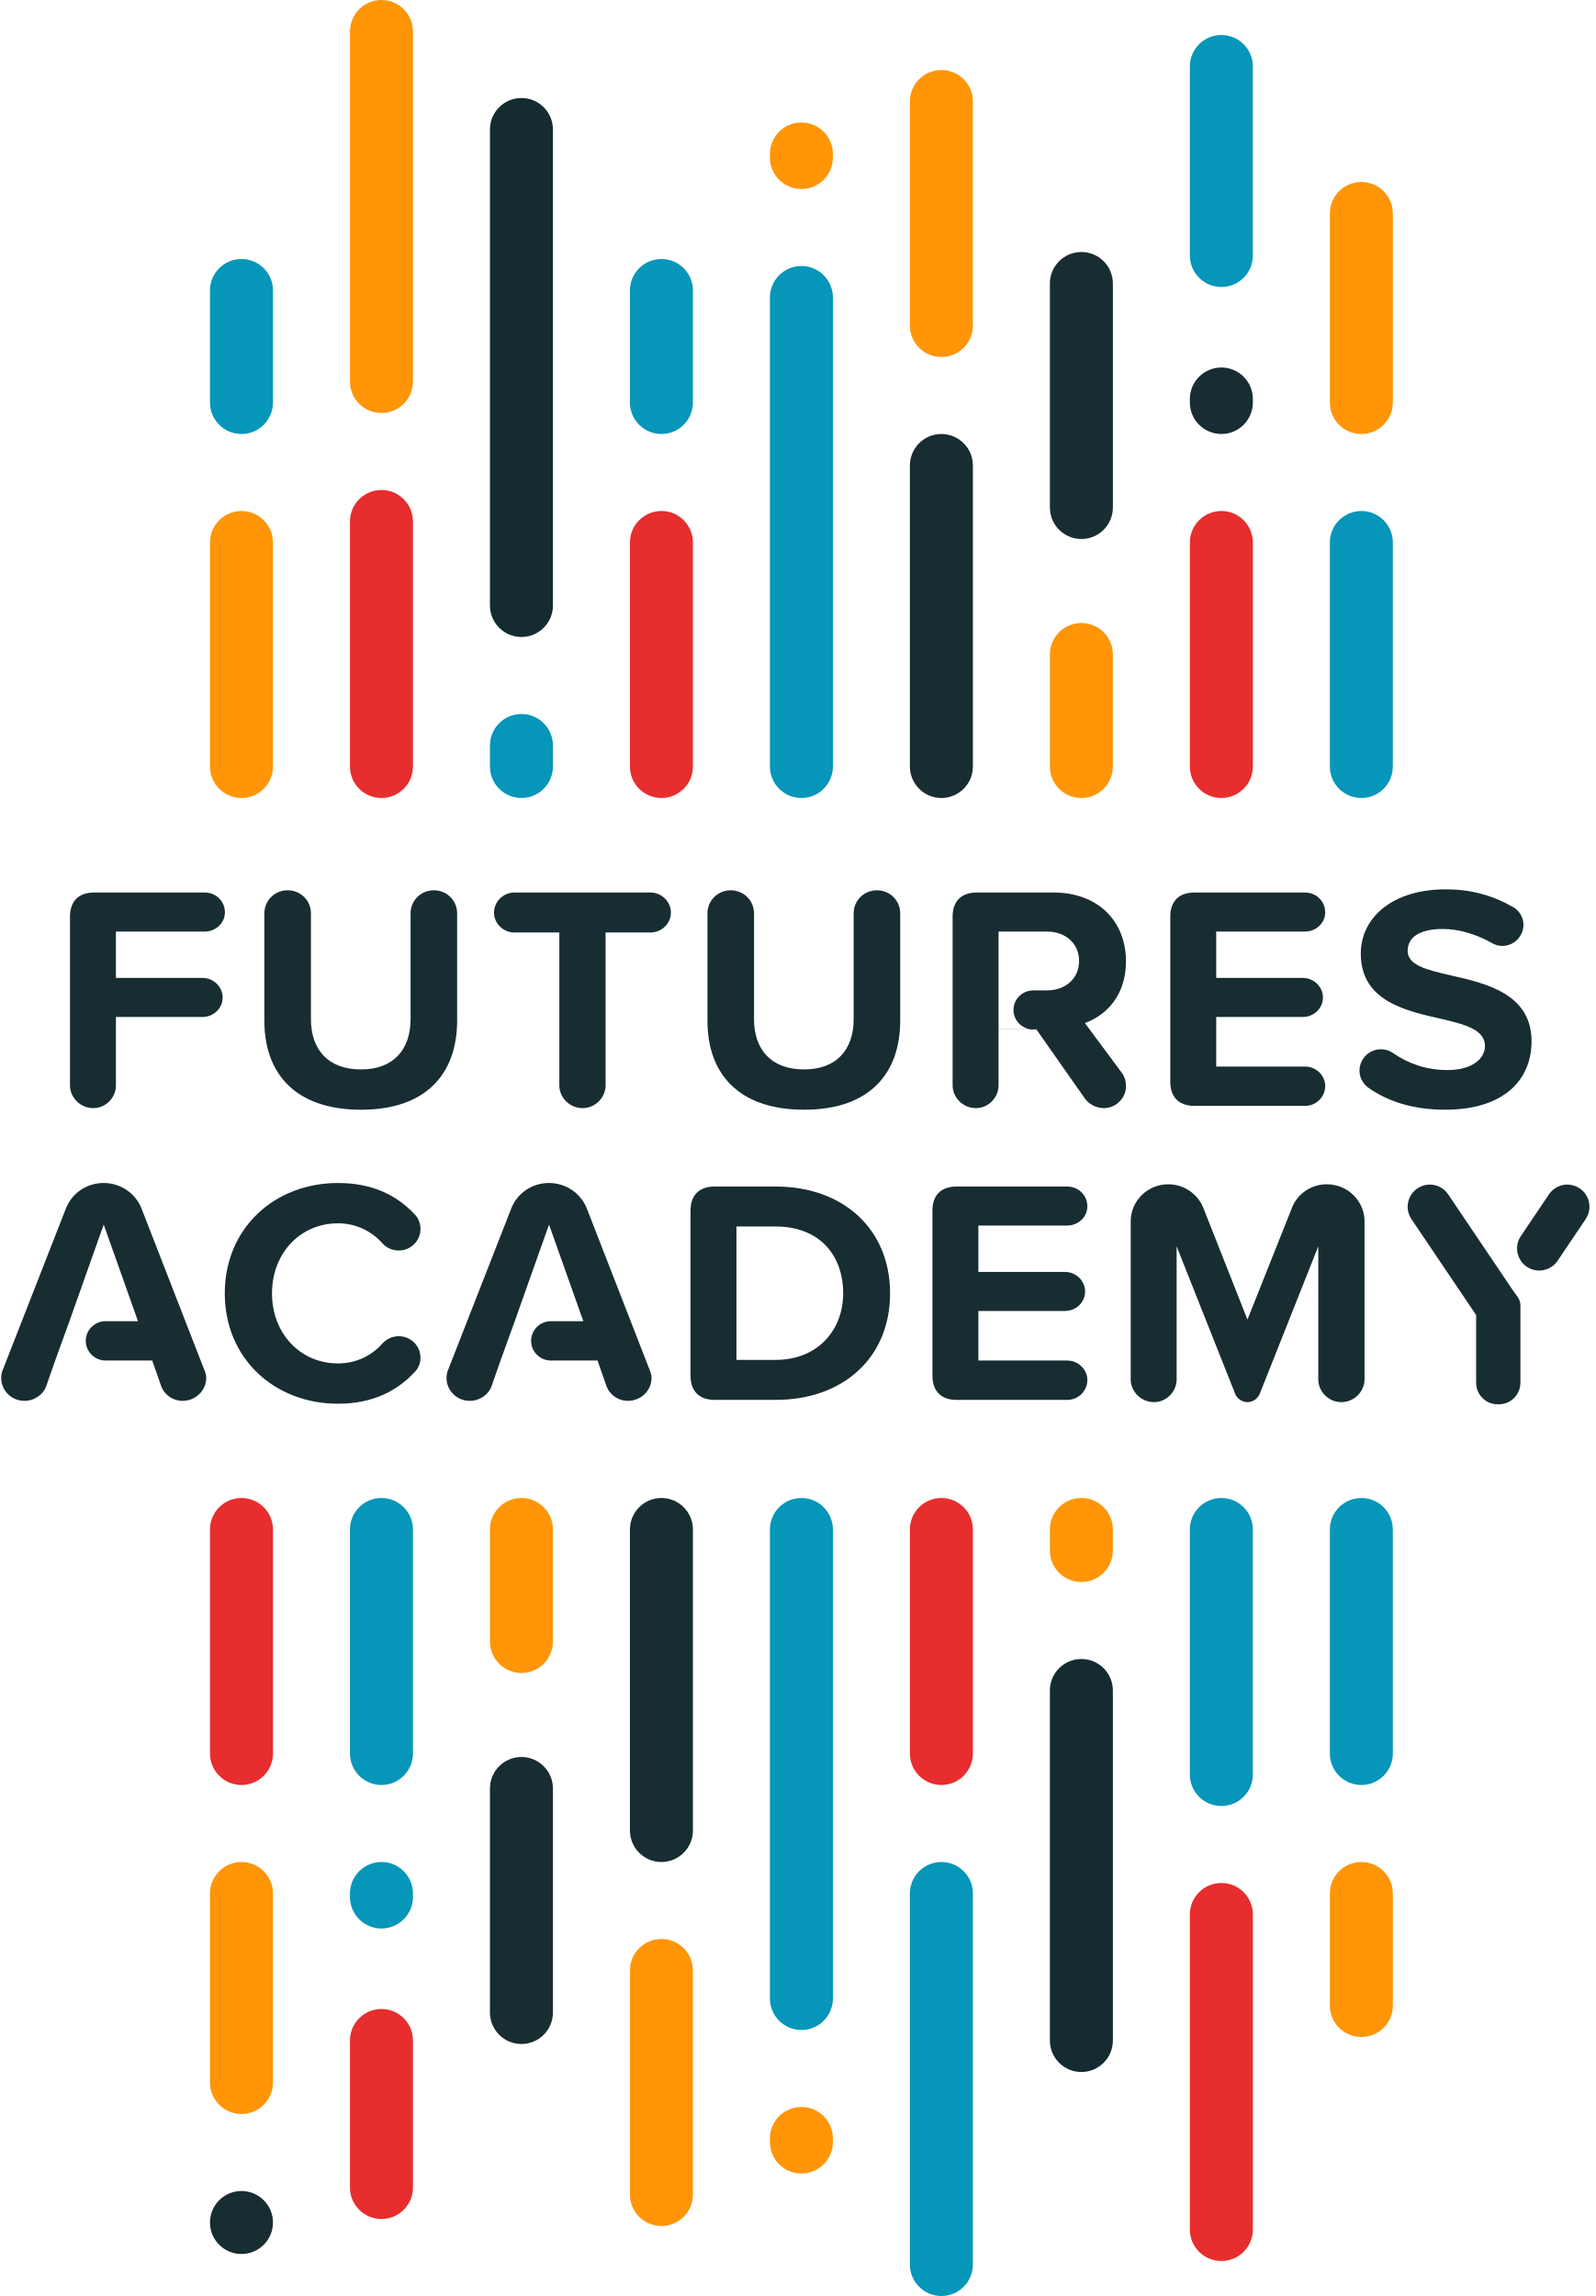
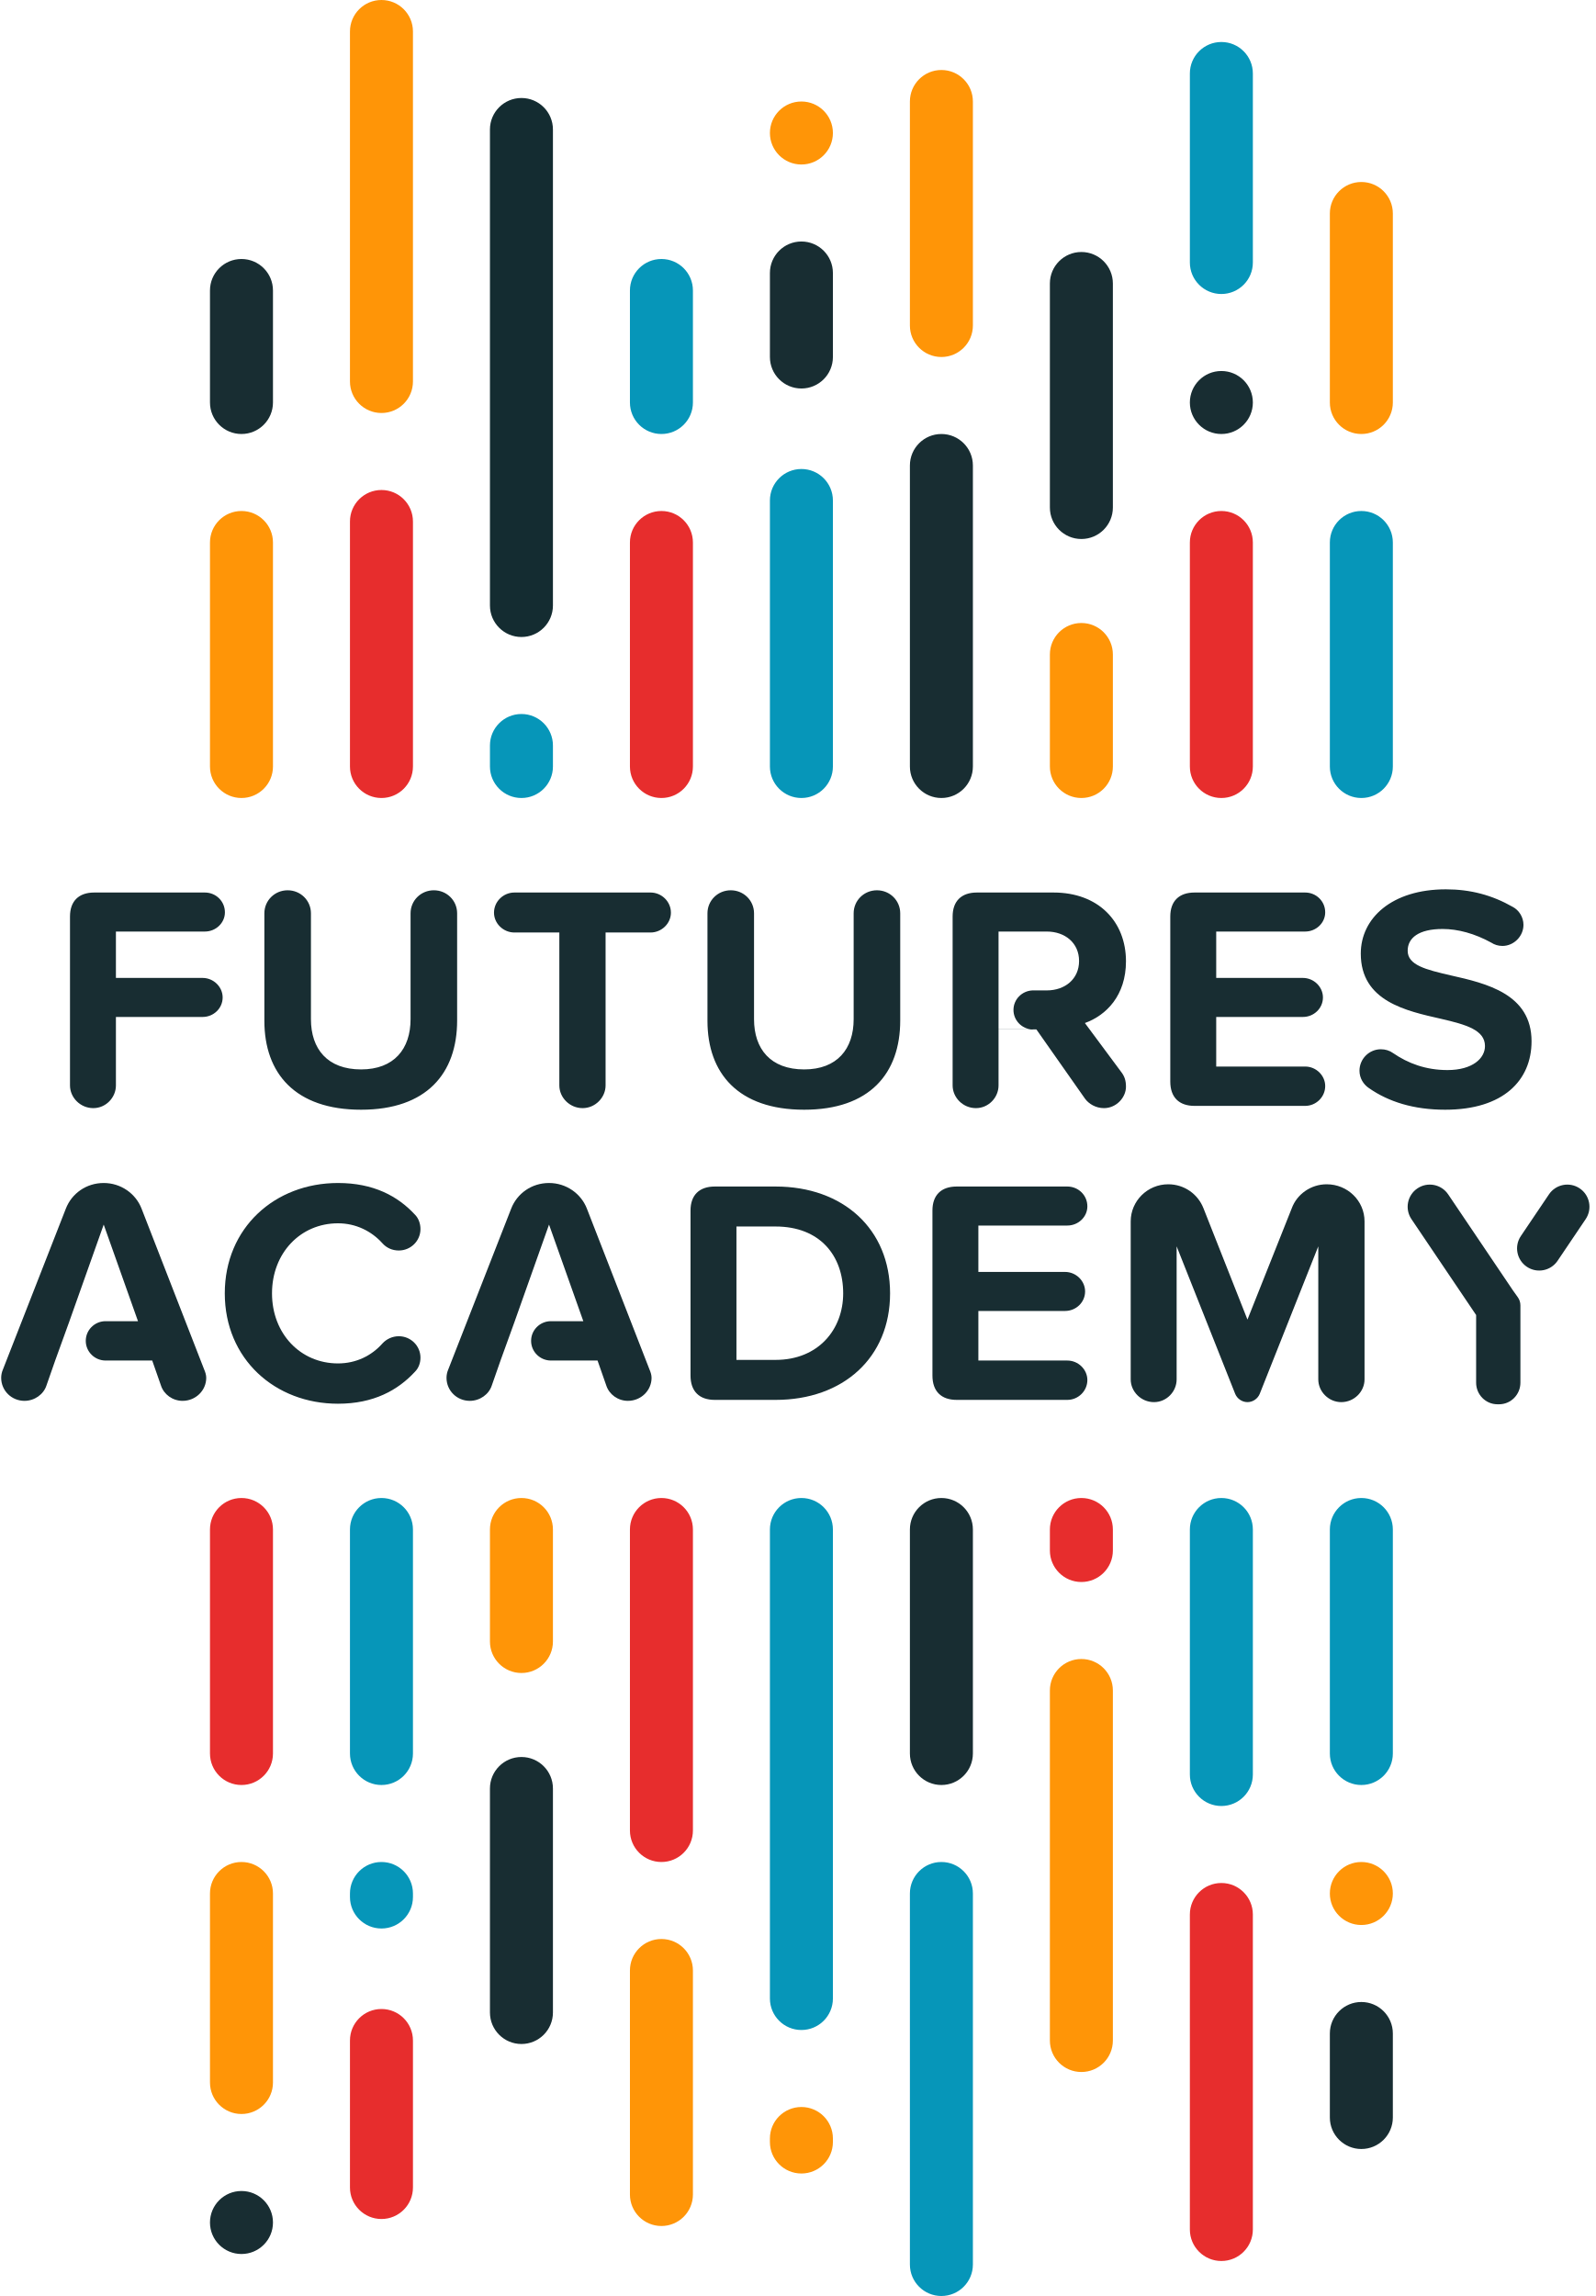
<svg xmlns="http://www.w3.org/2000/svg" width="228px" height="328px" viewBox="0 0 228 328" version="1.1">
  <defs />
  <g id="web5" stroke="none" stroke-width="1" fill="none" fill-rule="evenodd" transform="translate(-606, -58)">
    <g id="Logo_large" transform="translate(606, 58)">
-       <g id="Logotype" transform="translate(0, 127)" fill="#182D32">
+       <g id="FA-Logo" transform="translate(0, 127)" fill="#182D32">
        <g id="Academy" transform="translate(0, 42)">
          <path d="M9.92,19.742 L7.884,25.363 L15.097,25.363 C15.095,25.363 15.093,25.363 15.09,25.363 L7.885,25.363 L6.638,28.927 C6.222,30.207 4.928,31.121 3.495,31.121 C1.647,31.121 0.168,29.659 0.168,27.831 C0.168,27.419 0.261,27.008 0.4,26.688 L9.41,3.656 C10.242,1.508 12.321,0 14.817,0 C17.266,0 19.391,1.508 20.223,3.656 L29.188,26.688 C29.326,27.008 29.465,27.419 29.465,27.831 C29.465,29.659 27.94,31.121 26.092,31.121 C24.659,31.121 23.411,30.207 22.996,28.927 L21.748,25.363 L15.09,25.363 C13.523,25.359 12.254,24.101 12.254,22.551 C12.254,21.045 13.45,19.816 14.954,19.742 L19.715,19.742 L14.817,5.941 L9.918,19.742 L9.92,19.742 Z" id="Combined-Shape" />
          <path d="M73.546,19.742 L71.51,25.363 L78.723,25.363 C78.721,25.363 78.719,25.363 78.716,25.363 L71.511,25.363 L70.264,28.927 C69.848,30.207 68.554,31.121 67.121,31.121 C65.273,31.121 63.794,29.659 63.794,27.831 C63.794,27.419 63.887,27.008 64.025,26.688 L73.036,3.656 C73.868,1.508 75.947,0 78.442,0 C80.892,0 83.017,1.508 83.849,3.656 L92.813,26.688 C92.952,27.008 93.091,27.419 93.091,27.831 C93.091,29.659 91.566,31.121 89.717,31.121 C88.285,31.121 87.037,30.207 86.621,28.927 L85.374,25.363 L78.716,25.363 C77.149,25.359 75.88,24.101 75.88,22.551 C75.88,21.045 77.076,19.816 78.58,19.742 L83.341,19.742 L78.442,5.941 L73.544,19.742 L73.546,19.742 Z" id="Combined-Shape" />
          <path d="M217.042,19.125 C217.015,19.145 216.988,19.164 216.96,19.183 L203.346,28.366 C201.897,29.343 199.931,28.961 198.954,27.512 C197.977,26.063 198.359,24.097 199.808,23.12 L213.421,13.937 C213.439,13.925 213.457,13.913 213.475,13.902 L214.506,13.168 C214.845,12.927 215.25,12.798 215.666,12.798 L226.71,12.798 C228.414,12.798 229.796,14.164 229.796,15.849 L229.796,16.074 C229.796,17.759 228.414,19.125 226.71,19.125 L217.042,19.125 Z M209.298,7.488 C210.747,8.466 211.129,10.432 210.152,11.88 C209.175,13.329 207.208,13.711 205.76,12.734 L199.808,8.719 C198.359,7.742 197.977,5.776 198.954,4.327 C199.931,2.879 201.897,2.497 203.346,3.474 L209.298,7.488 Z" id="Combined-Shape" transform="translate(214.1041, 15.91968) rotate(-270) translate(-214.1041, -15.91968) " />
          <path d="M48.29,31.532 C39.279,31.532 32.116,25.134 32.116,15.766 C32.116,6.398 39.279,0 48.29,0 C53.372,0 56.838,1.874 59.287,4.524 C59.795,5.027 60.073,5.804 60.073,6.581 C60.073,8.271 58.686,9.642 56.977,9.642 C56.053,9.642 55.221,9.277 54.62,8.591 C53.095,6.901 50.877,5.758 48.29,5.758 C42.929,5.758 38.863,10.008 38.863,15.766 C38.863,21.524 42.929,25.774 48.29,25.774 C50.877,25.774 53.095,24.677 54.666,22.895 C55.221,22.301 56.053,21.89 56.977,21.89 C58.686,21.89 60.073,23.261 60.073,24.952 C60.073,25.728 59.795,26.46 59.287,26.962 C56.838,29.613 53.372,31.532 48.29,31.532 Z" id="Path" />
          <path d="M102.123,30.984 C99.905,30.984 98.657,29.75 98.657,27.511 L98.657,3.93 C98.657,1.737 99.905,0.503 102.123,0.503 L110.81,0.503 C120.468,0.503 127.168,6.581 127.168,15.766 C127.168,24.952 120.468,30.984 110.81,30.984 L102.123,30.984 Z M105.219,25.271 L110.81,25.271 C116.909,25.271 120.468,20.93 120.468,15.766 C120.468,10.374 117.141,6.215 110.81,6.215 L105.219,6.215 L105.219,25.271 Z" id="Combined-Shape" />
          <path d="M136.687,30.984 C134.469,30.984 133.221,29.75 133.221,27.511 L133.221,3.93 C133.221,1.737 134.469,0.503 136.687,0.503 L152.49,0.503 C154.061,0.503 155.355,1.737 155.355,3.336 C155.355,4.844 154.061,6.078 152.49,6.078 L139.783,6.078 L139.783,12.704 L152.167,12.704 C153.738,12.704 155.032,13.984 155.032,15.492 C155.032,17.046 153.738,18.28 152.167,18.28 L139.783,18.28 L139.783,25.363 L152.49,25.363 C154.061,25.363 155.355,26.642 155.355,28.151 C155.355,29.704 154.061,30.984 152.49,30.984 L136.687,30.984 Z" id="Path" />
          <path d="M191.629,31.304 C189.827,31.304 188.348,29.796 188.348,28.059 L188.348,9.048 L179.984,30.116 C179.707,30.801 179.014,31.304 178.228,31.304 C177.443,31.304 176.75,30.801 176.472,30.116 L168.109,9.048 L168.109,28.059 C168.109,29.796 166.676,31.304 164.874,31.304 C163.026,31.304 161.547,29.796 161.547,28.059 L161.547,5.484 C161.547,2.559 163.95,0.183 166.907,0.183 C169.218,0.183 171.158,1.599 171.944,3.61 L178.228,19.513 L184.559,3.61 C185.298,1.599 187.285,0.183 189.55,0.183 C192.553,0.183 194.956,2.559 194.956,5.484 L194.956,28.059 C194.956,29.796 193.477,31.304 191.629,31.304 Z" id="Path" />
        </g>
        <g id="Futures" transform="translate(10, 0)">
          <path d="M3.327,31.304 C1.479,31.304 0,29.796 0,28.059 L0,3.93 C0,1.737 1.248,0.503 3.466,0.503 L19.269,0.503 C20.84,0.503 22.134,1.737 22.134,3.336 C22.134,4.844 20.84,6.078 19.269,6.078 L6.562,6.078 L6.562,12.704 L18.946,12.704 C20.517,12.704 21.811,13.984 21.811,15.492 C21.811,17.046 20.517,18.28 18.946,18.28 L6.562,18.28 L6.562,28.059 C6.562,29.796 5.129,31.304 3.327,31.304 Z M27.771,18.828 L27.771,3.473 C27.771,1.645 29.25,0.183 31.098,0.183 C32.947,0.183 34.425,1.645 34.425,3.473 L34.425,18.599 C34.425,22.849 36.782,25.774 41.588,25.774 C46.301,25.774 48.658,22.849 48.658,18.599 L48.658,3.473 C48.658,1.645 50.136,0.183 51.985,0.183 C53.833,0.183 55.312,1.645 55.312,3.473 L55.312,18.782 C55.312,26.368 50.922,31.532 41.588,31.532 C32.161,31.532 27.771,26.323 27.771,18.828 Z M73.241,31.304 C71.392,31.304 69.914,29.796 69.914,28.059 L69.914,6.215 L63.491,6.215 C61.92,6.215 60.58,4.935 60.58,3.382 C60.58,1.782 61.92,0.503 63.491,0.503 L82.945,0.503 C84.516,0.503 85.856,1.782 85.856,3.382 C85.856,4.935 84.516,6.215 82.945,6.215 L76.522,6.215 L76.522,28.059 C76.522,29.796 75.043,31.304 73.241,31.304 Z M91.077,18.828 L91.077,3.473 C91.077,1.645 92.556,0.183 94.404,0.183 C96.253,0.183 97.731,1.645 97.731,3.473 L97.731,18.599 C97.731,22.849 100.088,25.774 104.894,25.774 C109.607,25.774 111.964,22.849 111.964,18.599 L111.964,3.473 C111.964,1.645 113.442,0.183 115.291,0.183 C117.139,0.183 118.618,1.645 118.618,3.473 L118.618,18.782 C118.618,26.368 114.228,31.532 104.894,31.532 C95.467,31.532 91.077,26.323 91.077,18.828 Z M160.668,30.984 C158.45,30.984 157.202,29.75 157.202,27.511 L157.202,3.93 C157.202,1.737 158.45,0.503 160.668,0.503 L176.471,0.503 C178.042,0.503 179.336,1.737 179.336,3.336 C179.336,4.844 178.042,6.078 176.471,6.078 L163.764,6.078 L163.764,12.704 L176.148,12.704 C177.719,12.704 179.013,13.984 179.013,15.492 C179.013,17.046 177.719,18.28 176.148,18.28 L163.764,18.28 L163.764,25.363 L176.471,25.363 C178.042,25.363 179.336,26.642 179.336,28.151 C179.336,29.704 178.042,30.984 176.471,30.984 L160.668,30.984 Z M185.62,28.47 C184.789,27.922 184.234,27.008 184.234,25.957 C184.234,24.266 185.62,22.895 187.284,22.895 C187.931,22.895 188.532,23.078 189.04,23.444 C191.165,24.906 193.707,25.866 196.803,25.866 C200.407,25.866 202.163,24.175 202.163,22.438 C202.163,20.153 199.483,19.376 195.925,18.554 C190.888,17.411 184.419,16.04 184.419,9.231 C184.419,4.159 188.855,0.046 196.572,0.046 C200.084,0.046 203.18,0.868 206.137,2.559 C207.015,3.016 207.662,4.022 207.662,5.118 C207.662,6.763 206.276,8.134 204.658,8.134 C204.058,8.134 203.503,7.952 203.087,7.677 C200.684,6.352 198.282,5.712 196.11,5.712 C192.69,5.712 191.119,6.992 191.119,8.82 C191.119,10.876 193.707,11.516 197.265,12.339 C202.348,13.481 208.817,14.989 208.817,21.753 C208.817,27.328 204.797,31.532 196.479,31.532 C191.951,31.532 188.393,30.39 185.62,28.47 Z" id="Futures-Academy" />
          <path d="M137.497,14.487 C137.545,14.484 137.593,14.483 137.642,14.483 L132.665,14.483 L132.665,20.072 L137.642,20.072 C137.558,20.072 137.475,20.069 137.393,20.062 L132.665,20.062 L132.665,28.059 C132.665,29.796 131.233,31.304 129.431,31.304 C127.582,31.304 126.104,29.796 126.104,28.059 L126.104,3.93 C126.104,1.737 127.351,0.503 129.569,0.503 L140.521,0.503 C146.944,0.503 150.871,4.661 150.871,10.328 C150.871,15.218 148.053,18.051 145.003,19.148 L150.225,26.185 C150.64,26.734 150.871,27.328 150.871,28.242 C150.871,29.796 149.485,31.304 147.729,31.304 C146.574,31.304 145.557,30.71 145.003,29.933 L138.072,20.062 L137.393,20.062 C135.939,19.938 134.798,18.739 134.798,17.278 C134.798,15.782 135.994,14.56 137.497,14.487 L139.55,14.487 C142.184,14.487 144.171,12.841 144.171,10.282 C144.171,7.723 142.184,6.078 139.55,6.078 L132.665,6.078 L132.665,14.487 L137.497,14.487 Z" id="Combined-Shape" />
        </g>
      </g>
-       <g id="top_lines" transform="translate(30, 0)">
-         <rect class="logo_line" fill="#FF9507" transform="translate(4.5, 93.5) rotate(-90) translate(-4.5, -93.5) " x="-16" y="89" width="41" height="9" rx="4.5" />
-         <rect class="logo_line" fill="#FF9507" transform="translate(24.5, 29.5) scale(-1, 1) rotate(-90) translate(-24.5, -29.5) " x="-5" y="25" width="59" height="9" rx="4.5" />
-         <rect class="logo_line" fill="#0696B9" transform="translate(4.5, 49.5) rotate(-90) translate(-4.5, -49.5) " x="-8" y="45" width="25" height="9" rx="4.5" />
-         <rect class="logo_line" fill="#0696B9" transform="translate(44.5, 108) rotate(-90) translate(-44.5, -108) " x="38.5" y="103.5" width="12" height="9" rx="4.5" />
-         <rect class="logo_line" fill="#E72D2D" transform="translate(24.5, 92) scale(-1, 1) rotate(-90) translate(-24.5, -92) " x="2.5" y="87.5" width="44" height="9" rx="4.5" />
-         <rect class="logo_line" fill="#142C31" transform="translate(44.5, 52.5) rotate(-90) translate(-44.5, -52.5) " x="6" y="48" width="77" height="9" rx="4.5" />
-         <rect class="logo_line" fill="#E72D2D" transform="translate(64.5, 93.5) rotate(-90) translate(-64.5, -93.5) " x="44" y="89" width="41" height="9" rx="4.5" />
-         <rect class="logo_line" fill="#FF9507" transform="translate(84.5, 22.25) scale(-1, 1) rotate(-90) translate(-84.5, -22.25) " x="79.75" y="17.75" width="9.5" height="9" rx="4.5" />
-         <rect class="logo_line" fill="#0696B9" transform="translate(64.5, 49.5) rotate(-90) translate(-64.5, -49.5) " x="52" y="45" width="25" height="9" rx="4.5" />
-         <rect class="logo_line" fill="#182D32" transform="translate(104.5, 88) rotate(-90) translate(-104.5, -88) " x="78.5" y="83.5" width="52" height="9" rx="4.5" />
-         <rect class="logo_line" fill="#0696B9" transform="translate(84.5, 76) scale(-1, 1) rotate(-90) translate(-84.5, -76) " x="46.5" y="71.5" width="76" height="9" rx="4.5" />
-         <rect class="logo_line" fill="#FF9507" transform="translate(104.5, 30.5) rotate(-90) translate(-104.5, -30.5) " x="84" y="26" width="41" height="9" rx="4.5" />
-         <rect class="logo_line" fill="#FF9507" transform="translate(124.5, 101.5) rotate(-90) translate(-124.5, -101.5) " x="112" y="97" width="25" height="9" rx="4.5" />
-         <rect class="logo_line" fill="#182D32" transform="translate(144.5, 57.25) scale(-1, 1) rotate(-90) translate(-144.5, -57.25) " x="139.75" y="52.75" width="9.5" height="9" rx="4.5" />
-         <rect class="logo_line" fill="#182D32" transform="translate(124.5, 56.5) rotate(-90) translate(-124.5, -56.5) " x="104" y="52" width="41" height="9" rx="4.5" />
-         <rect class="logo_line" fill="#0696B9" transform="translate(164.5, 93.5) rotate(-90) translate(-164.5, -93.5) " x="144" y="89" width="41" height="9" rx="4.5" />
-         <rect class="logo_line" fill="#E72D2D" transform="translate(144.5, 93.5) scale(-1, 1) rotate(-90) translate(-144.5, -93.5) " x="124" y="89" width="41" height="9" rx="4.5" />
-         <rect class="logo_line" fill="#0696B9" transform="translate(144.5, 23) scale(-1, 1) rotate(-90) translate(-144.5, -23) " x="126.5" y="18.5" width="36" height="9" rx="4.5" />
-         <rect class="logo_line" fill="#FF9507" transform="translate(164.5, 44) rotate(-90) translate(-164.5, -44) " x="146.5" y="39.5" width="36" height="9" rx="4.5" />
+       <g id="top-lines" transform="translate(30, 0)">
+         <rect id="Rectangle" fill="#FF9507" transform="translate(4.5, 93.5) rotate(-90) translate(-4.5, -93.5) " x="-16" y="89" width="41" height="9" rx="4.5" />
+         <rect id="Rectangle" fill="#FF9507" transform="translate(24.5, 29.5) scale(-1, 1) rotate(-90) translate(-24.5, -29.5) " x="-5" y="25" width="59" height="9" rx="4.5" />
+         <rect id="Rectangle" fill="#182D32" transform="translate(4.5, 49.5) rotate(-90) translate(-4.5, -49.5) " x="-8" y="45" width="25" height="9" rx="4.5" />
+         <rect id="Rectangle" fill="#0696B9" transform="translate(44.5, 108) rotate(-90) translate(-44.5, -108) " x="38.5" y="103.5" width="12" height="9" rx="4.5" />
+         <rect id="Rectangle" fill="#E72D2D" transform="translate(24.5, 92) scale(-1, 1) rotate(-90) translate(-24.5, -92) " x="2.5" y="87.5" width="44" height="9" rx="4.5" />
+         <rect id="Rectangle" fill="#142C31" transform="translate(44.5, 52.5) rotate(-90) translate(-44.5, -52.5) " x="6" y="48" width="77" height="9" rx="4.5" />
+         <rect id="Rectangle" fill="#E72D2D" transform="translate(64.5, 93.5) rotate(-90) translate(-64.5, -93.5) " x="44" y="89" width="41" height="9" rx="4.5" />
+         <rect id="Rectangle" fill="#FF9507" transform="translate(84.5, 19) scale(-1, 1) rotate(-90) translate(-84.5, -19) " x="80" y="14.5" width="9" height="9" rx="4.5" />
+         <rect id="Rectangle" fill="#182D32" transform="translate(84.5, 45) scale(-1, 1) rotate(-90) translate(-84.5, -45) " x="74" y="40.5" width="21" height="9" rx="4.5" />
+         <rect id="Rectangle" fill="#0696B9" transform="translate(64.5, 49.5) rotate(-90) translate(-64.5, -49.5) " x="52" y="45" width="25" height="9" rx="4.5" />
+         <rect id="Rectangle" fill="#182D32" transform="translate(104.5, 88) rotate(-90) translate(-104.5, -88) " x="78.5" y="83.5" width="52" height="9" rx="4.5" />
+         <rect id="Rectangle" fill="#0696B9" transform="translate(84.5, 90.5) scale(-1, 1) rotate(-90) translate(-84.5, -90.5) " x="61" y="86" width="47" height="9" rx="4.5" />
+         <rect id="Rectangle" fill="#FF9507" transform="translate(104.5, 30.5) rotate(-90) translate(-104.5, -30.5) " x="84" y="26" width="41" height="9" rx="4.5" />
+         <rect id="Rectangle" fill="#FF9507" transform="translate(124.5, 101.5) rotate(-90) translate(-124.5, -101.5) " x="112" y="97" width="25" height="9" rx="4.5" />
+         <rect id="Rectangle" fill="#182D32" transform="translate(144.5, 57.5) scale(-1, 1) rotate(-90) translate(-144.5, -57.5) " x="140" y="53" width="9" height="9" rx="4.5" />
+         <rect id="Rectangle" fill="#182D32" transform="translate(124.5, 56.5) rotate(-90) translate(-124.5, -56.5) " x="104" y="52" width="41" height="9" rx="4.5" />
+         <rect id="Rectangle" fill="#0696B9" transform="translate(164.5, 93.5) rotate(-90) translate(-164.5, -93.5) " x="144" y="89" width="41" height="9" rx="4.5" />
+         <rect id="Rectangle" fill="#E72D2D" transform="translate(144.5, 93.5) scale(-1, 1) rotate(-90) translate(-144.5, -93.5) " x="124" y="89" width="41" height="9" rx="4.5" />
+         <rect id="Rectangle" fill="#0696B9" transform="translate(144.5, 24) scale(-1, 1) rotate(-90) translate(-144.5, -24) " x="126.5" y="19.5" width="36" height="9" rx="4.5" />
+         <rect id="Rectangle" fill="#FF9507" transform="translate(164.5, 44) rotate(-90) translate(-164.5, -44) " x="146.5" y="39.5" width="36" height="9" rx="4.5" />
      </g>
-       <g id="bottom_lines" transform="translate(114.5, 271) scale(-1, -1) translate(-114.5, -271) translate(30, 214)">
-         <rect class="logo_line" fill="#0696B9" transform="translate(4.5, 93.5) rotate(-90) translate(-4.5, -93.5) " x="-16" y="89" width="41" height="9" rx="4.5" />
-         <rect class="logo_line" fill="#E72D2D" transform="translate(24.5, 32) scale(-1, 1) rotate(-90) translate(-24.5, -32) " x="-2.5" y="27.5" width="54" height="9" rx="4.5" />
-         <rect class="logo_line" fill="#FF9507" transform="translate(4.5, 49.5) rotate(-90) translate(-4.5, -49.5) " x="-8" y="45" width="25" height="9" rx="4.5" />
-         <rect class="logo_line" fill="#FF9507" transform="translate(44.5, 108) rotate(-90) translate(-44.5, -108) " x="38.5" y="103.5" width="12" height="9" rx="4.5" />
-         <rect class="logo_line" fill="#0696B9" transform="translate(24.5, 92) scale(-1, 1) rotate(-90) translate(-24.5, -92) " x="2.5" y="87.5" width="44" height="9" rx="4.5" />
-         <rect class="logo_line" fill="#142C31" transform="translate(44.5, 61.5) rotate(-90) translate(-44.5, -61.5) " x="15" y="57" width="59" height="9" rx="4.5" />
-         <rect class="logo_line" fill="#E72D2D" transform="translate(64.5, 93.5) rotate(-90) translate(-64.5, -93.5) " x="44" y="89" width="41" height="9" rx="4.5" />
-         <rect class="logo_line" fill="#FF9507" transform="translate(84.5, 22.25) scale(-1, 1) rotate(-90) translate(-84.5, -22.25) " x="79.75" y="17.75" width="9.5" height="9" rx="4.5" />
-         <rect class="logo_line" fill="#0696B9" transform="translate(64.5, 31) rotate(-90) translate(-64.5, -31) " x="33.5" y="26.5" width="62" height="9" rx="4.5" />
-         <rect class="logo_line" fill="#182D32" transform="translate(104.5, 88) rotate(-90) translate(-104.5, -88) " x="78.5" y="83.5" width="52" height="9" rx="4.5" />
-         <rect class="logo_line" fill="#0696B9" transform="translate(84.5, 76) scale(-1, 1) rotate(-90) translate(-84.5, -76) " x="46.5" y="71.5" width="76" height="9" rx="4.5" />
-         <rect class="logo_line" fill="#FF9507" transform="translate(104.5, 30.5) rotate(-90) translate(-104.5, -30.5) " x="84" y="26" width="41" height="9" rx="4.5" />
-         <rect class="logo_line" fill="#FF9507" transform="translate(124.5, 101.5) rotate(-90) translate(-124.5, -101.5) " x="112" y="97" width="25" height="9" rx="4.5" />
-         <rect class="logo_line" fill="#0696B9" transform="translate(144.5, 57.25) scale(-1, 1) rotate(-90) translate(-144.5, -57.25) " x="139.75" y="52.75" width="9.5" height="9" rx="4.5" />
-         <rect class="logo_line" fill="#182D32" transform="translate(124.5, 56.5) rotate(-90) translate(-124.5, -56.5) " x="104" y="52" width="41" height="9" rx="4.5" />
-         <rect class="logo_line" fill="#E72D2D" transform="translate(164.5, 93.5) rotate(-90) translate(-164.5, -93.5) " x="144" y="89" width="41" height="9" rx="4.5" />
-         <rect class="logo_line" fill="#0696B9" transform="translate(144.5, 93.5) scale(-1, 1) rotate(-90) translate(-144.5, -93.5) " x="124" y="89" width="41" height="9" rx="4.5" />
-         <rect class="logo_line" fill="#E72D2D" transform="translate(144.5, 26) scale(-1, 1) rotate(-90) translate(-144.5, -26) " x="129.5" y="21.5" width="30" height="9" rx="4.5" />
-         <rect class="logo_line" fill="#FF9507" transform="translate(164.5, 44) rotate(-90) translate(-164.5, -44) " x="146.5" y="39.5" width="36" height="9" rx="4.5" />
-         <rect class="logo_line" fill="#182D32" transform="translate(164.5, 10.5) rotate(-90) translate(-164.5, -10.5) " x="160" y="6" width="9" height="9" rx="4.5" />
+       <g id="bottom-lines" transform="translate(114.5, 271) scale(-1, -1) translate(-114.5, -271) translate(30, 214)">
+         <rect id="Rectangle" fill="#0696B9" transform="translate(4.5, 93.5) rotate(-90) translate(-4.5, -93.5) " x="-16" y="89" width="41" height="9" rx="4.5" />
+         <rect id="Rectangle" fill="#E72D2D" transform="translate(24.5, 32) scale(-1, 1) rotate(-90) translate(-24.5, -32) " x="-2.5" y="27.5" width="54" height="9" rx="4.5" />
+         <rect id="Rectangle" fill="#FF9507" transform="translate(4.5, 57.5) rotate(-90) translate(-4.5, -57.5) " x="0" y="53" width="9" height="9" rx="4.5" />
+         <rect id="Rectangle" fill="#182D32" transform="translate(4.5, 31.5) rotate(-90) translate(-4.5, -31.5) " x="-6" y="27" width="21" height="9" rx="4.5" />
+         <rect id="Rectangle" fill="#E72D2D" transform="translate(44.5, 108) rotate(-90) translate(-44.5, -108) " x="38.5" y="103.5" width="12" height="9" rx="4.5" />
+         <rect id="Rectangle" fill="#0696B9" transform="translate(24.5, 92) scale(-1, 1) rotate(-90) translate(-24.5, -92) " x="2.5" y="87.5" width="44" height="9" rx="4.5" />
+         <rect id="Rectangle" fill="#FF9507" transform="translate(44.5, 61.5) rotate(-90) translate(-44.5, -61.5) " x="15" y="57" width="59" height="9" rx="4.5" />
+         <rect id="Rectangle" fill="#182D32" transform="translate(64.5, 93.5) rotate(-90) translate(-64.5, -93.5) " x="44" y="89" width="41" height="9" rx="4.5" />
+         <rect id="Rectangle" fill="#FF9507" transform="translate(84.5, 22.25) scale(-1, 1) rotate(-90) translate(-84.5, -22.25) " x="79.75" y="17.75" width="9.5" height="9" rx="4.5" />
+         <rect id="Rectangle" fill="#0696B9" transform="translate(64.5, 31) rotate(-90) translate(-64.5, -31) " x="33.5" y="26.5" width="62" height="9" rx="4.5" />
+         <rect id="Rectangle" fill="#E72D2D" transform="translate(104.5, 88) rotate(-90) translate(-104.5, -88) " x="78.5" y="83.5" width="52" height="9" rx="4.5" />
+         <rect id="Rectangle" fill="#0696B9" transform="translate(84.5, 76) scale(-1, 1) rotate(-90) translate(-84.5, -76) " x="46.5" y="71.5" width="76" height="9" rx="4.5" />
+         <rect id="Rectangle" fill="#FF9507" transform="translate(104.5, 30.5) rotate(-90) translate(-104.5, -30.5) " x="84" y="26" width="41" height="9" rx="4.5" />
+         <rect id="Rectangle" fill="#FF9507" transform="translate(124.5, 101.5) rotate(-90) translate(-124.5, -101.5) " x="112" y="97" width="25" height="9" rx="4.5" />
+         <rect id="Rectangle" fill="#0696B9" transform="translate(144.5, 57.25) scale(-1, 1) rotate(-90) translate(-144.5, -57.25) " x="139.75" y="52.75" width="9.5" height="9" rx="4.5" />
+         <rect id="Rectangle" fill="#182D32" transform="translate(124.5, 56.5) rotate(-90) translate(-124.5, -56.5) " x="104" y="52" width="41" height="9" rx="4.5" />
+         <rect id="Rectangle" fill="#E72D2D" transform="translate(164.5, 93.5) rotate(-90) translate(-164.5, -93.5) " x="144" y="89" width="41" height="9" rx="4.5" />
+         <rect id="Rectangle" fill="#0696B9" transform="translate(144.5, 93.5) scale(-1, 1) rotate(-90) translate(-144.5, -93.5) " x="124" y="89" width="41" height="9" rx="4.5" />
+         <rect id="Rectangle" fill="#E72D2D" transform="translate(144.5, 26) scale(-1, 1) rotate(-90) translate(-144.5, -26) " x="129.5" y="21.5" width="30" height="9" rx="4.5" />
+         <rect id="Rectangle" fill="#FF9507" transform="translate(164.5, 44) rotate(-90) translate(-164.5, -44) " x="146.5" y="39.5" width="36" height="9" rx="4.5" />
+         <rect id="Rectangle" fill="#182D32" transform="translate(164.5, 10.5) rotate(-90) translate(-164.5, -10.5) " x="160" y="6" width="9" height="9" rx="4.5" />
      </g>
    </g>
  </g>
</svg>
